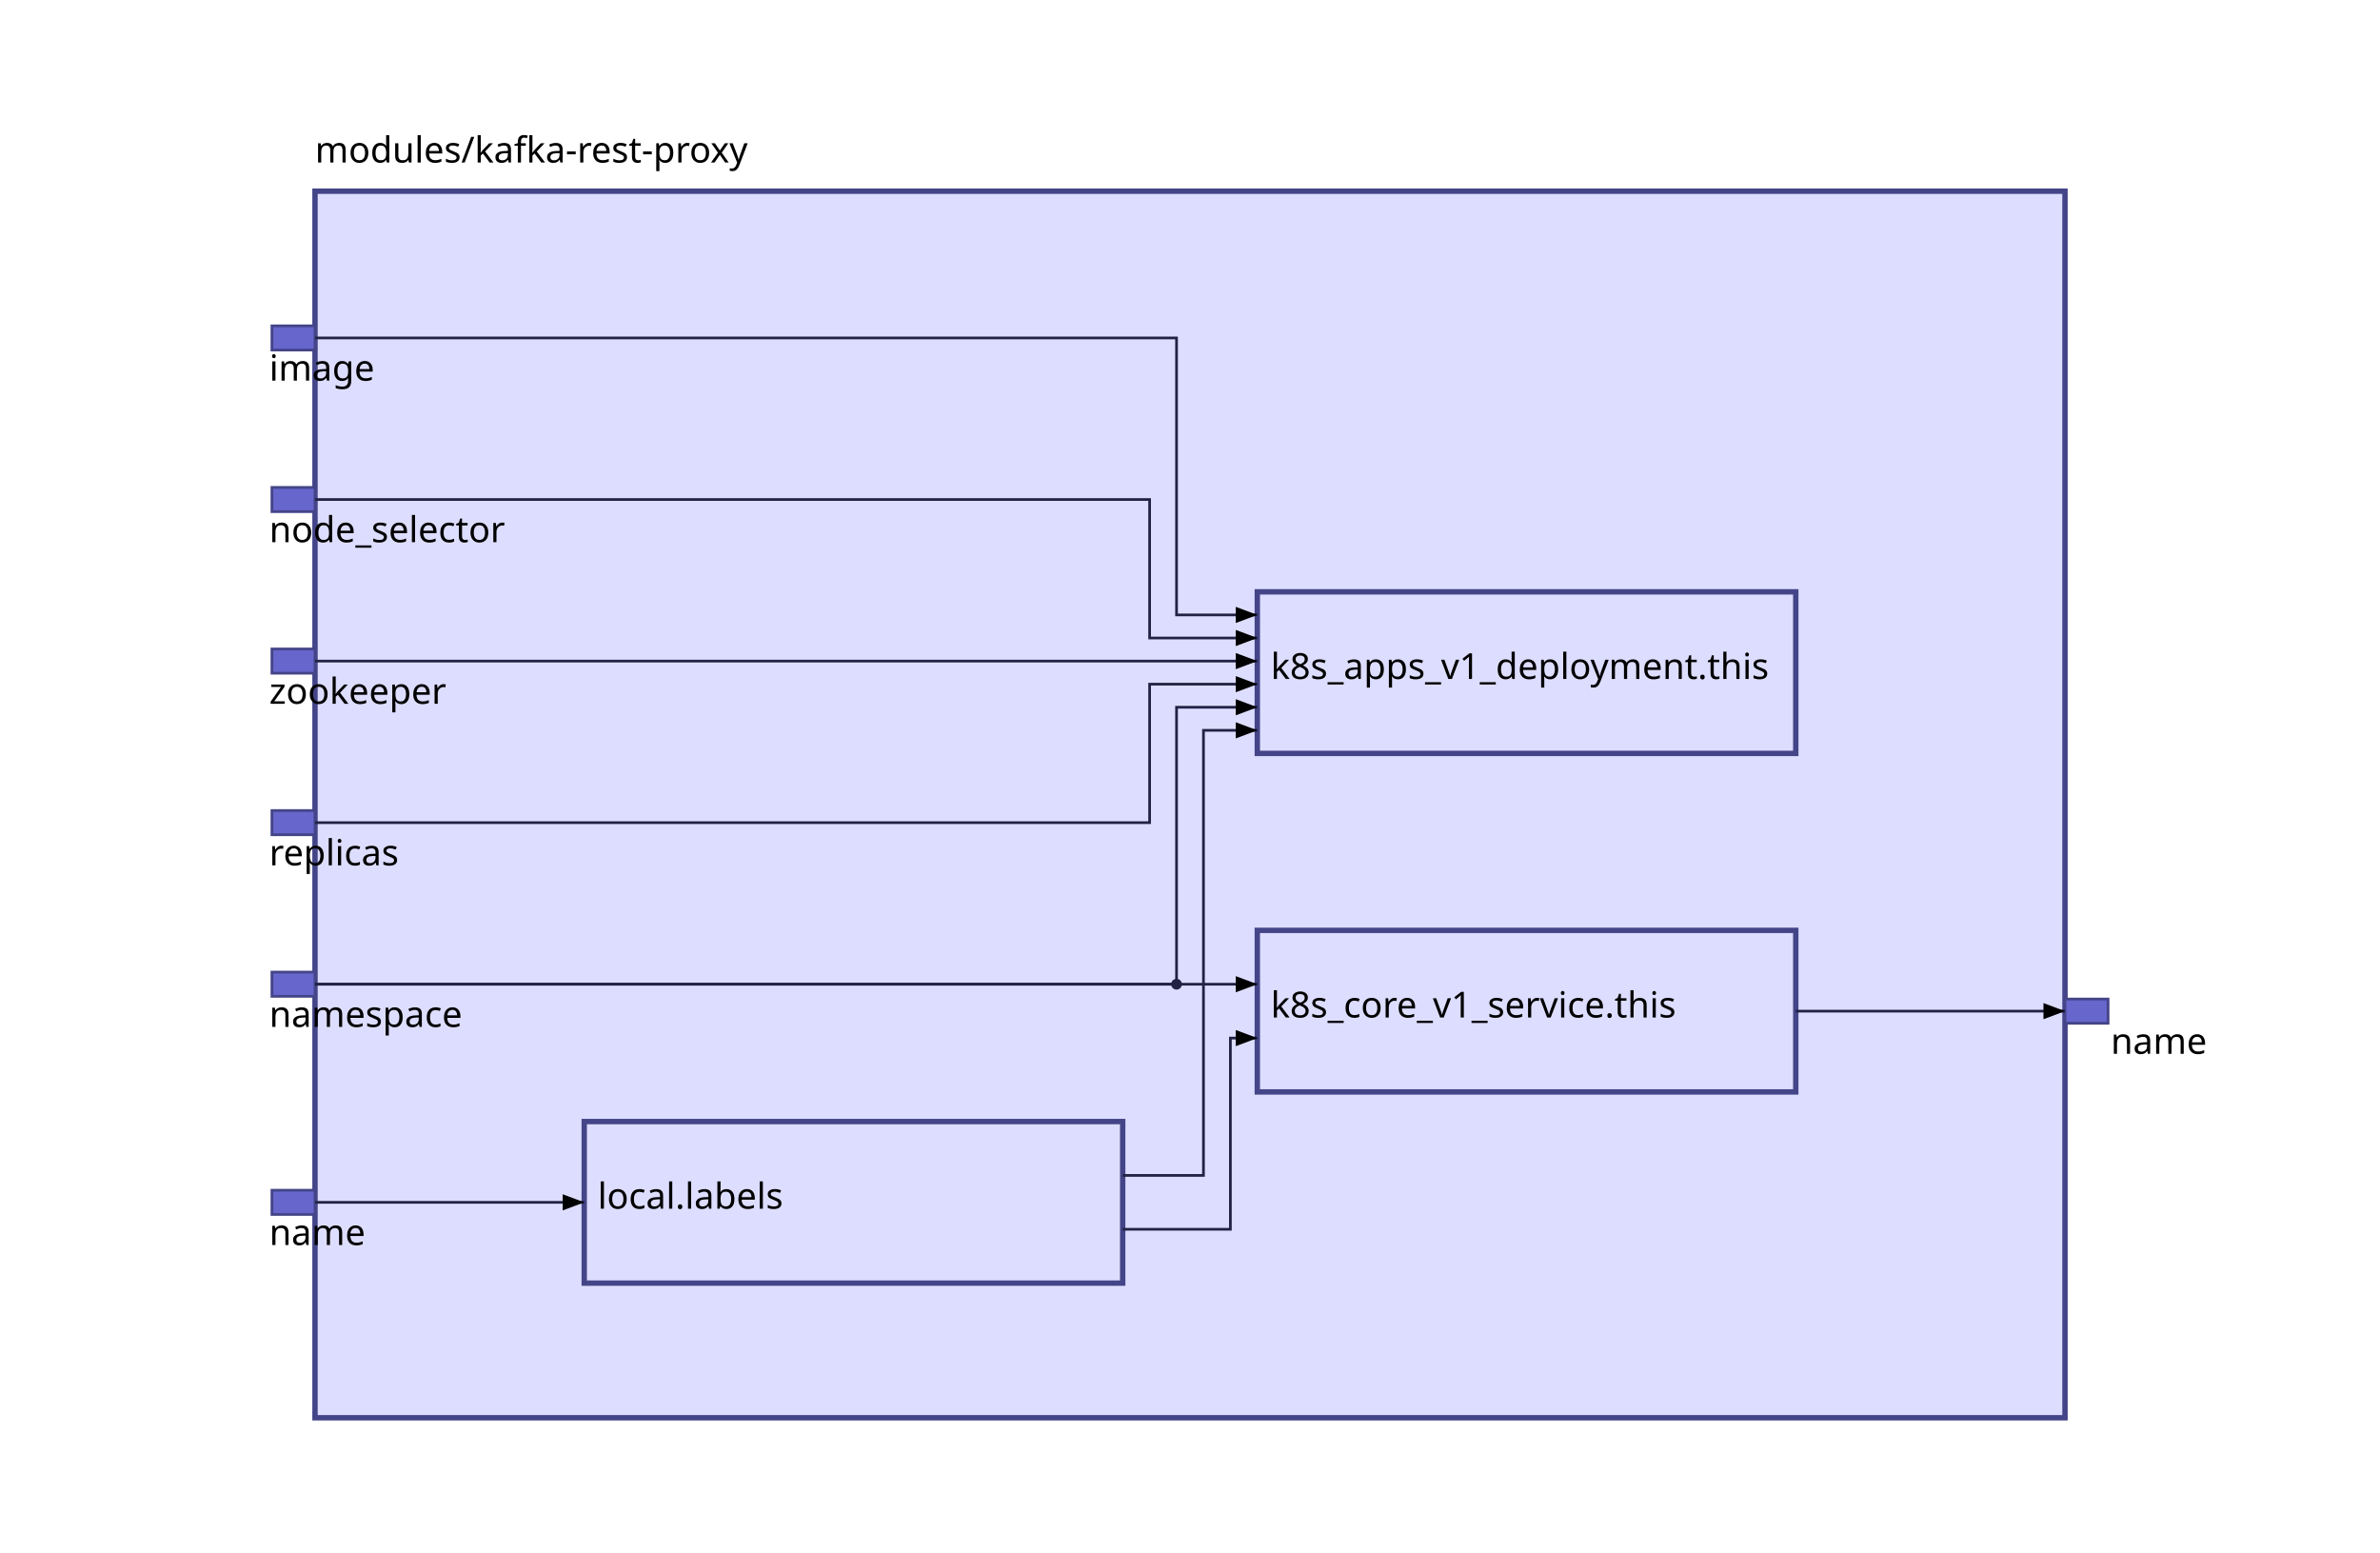
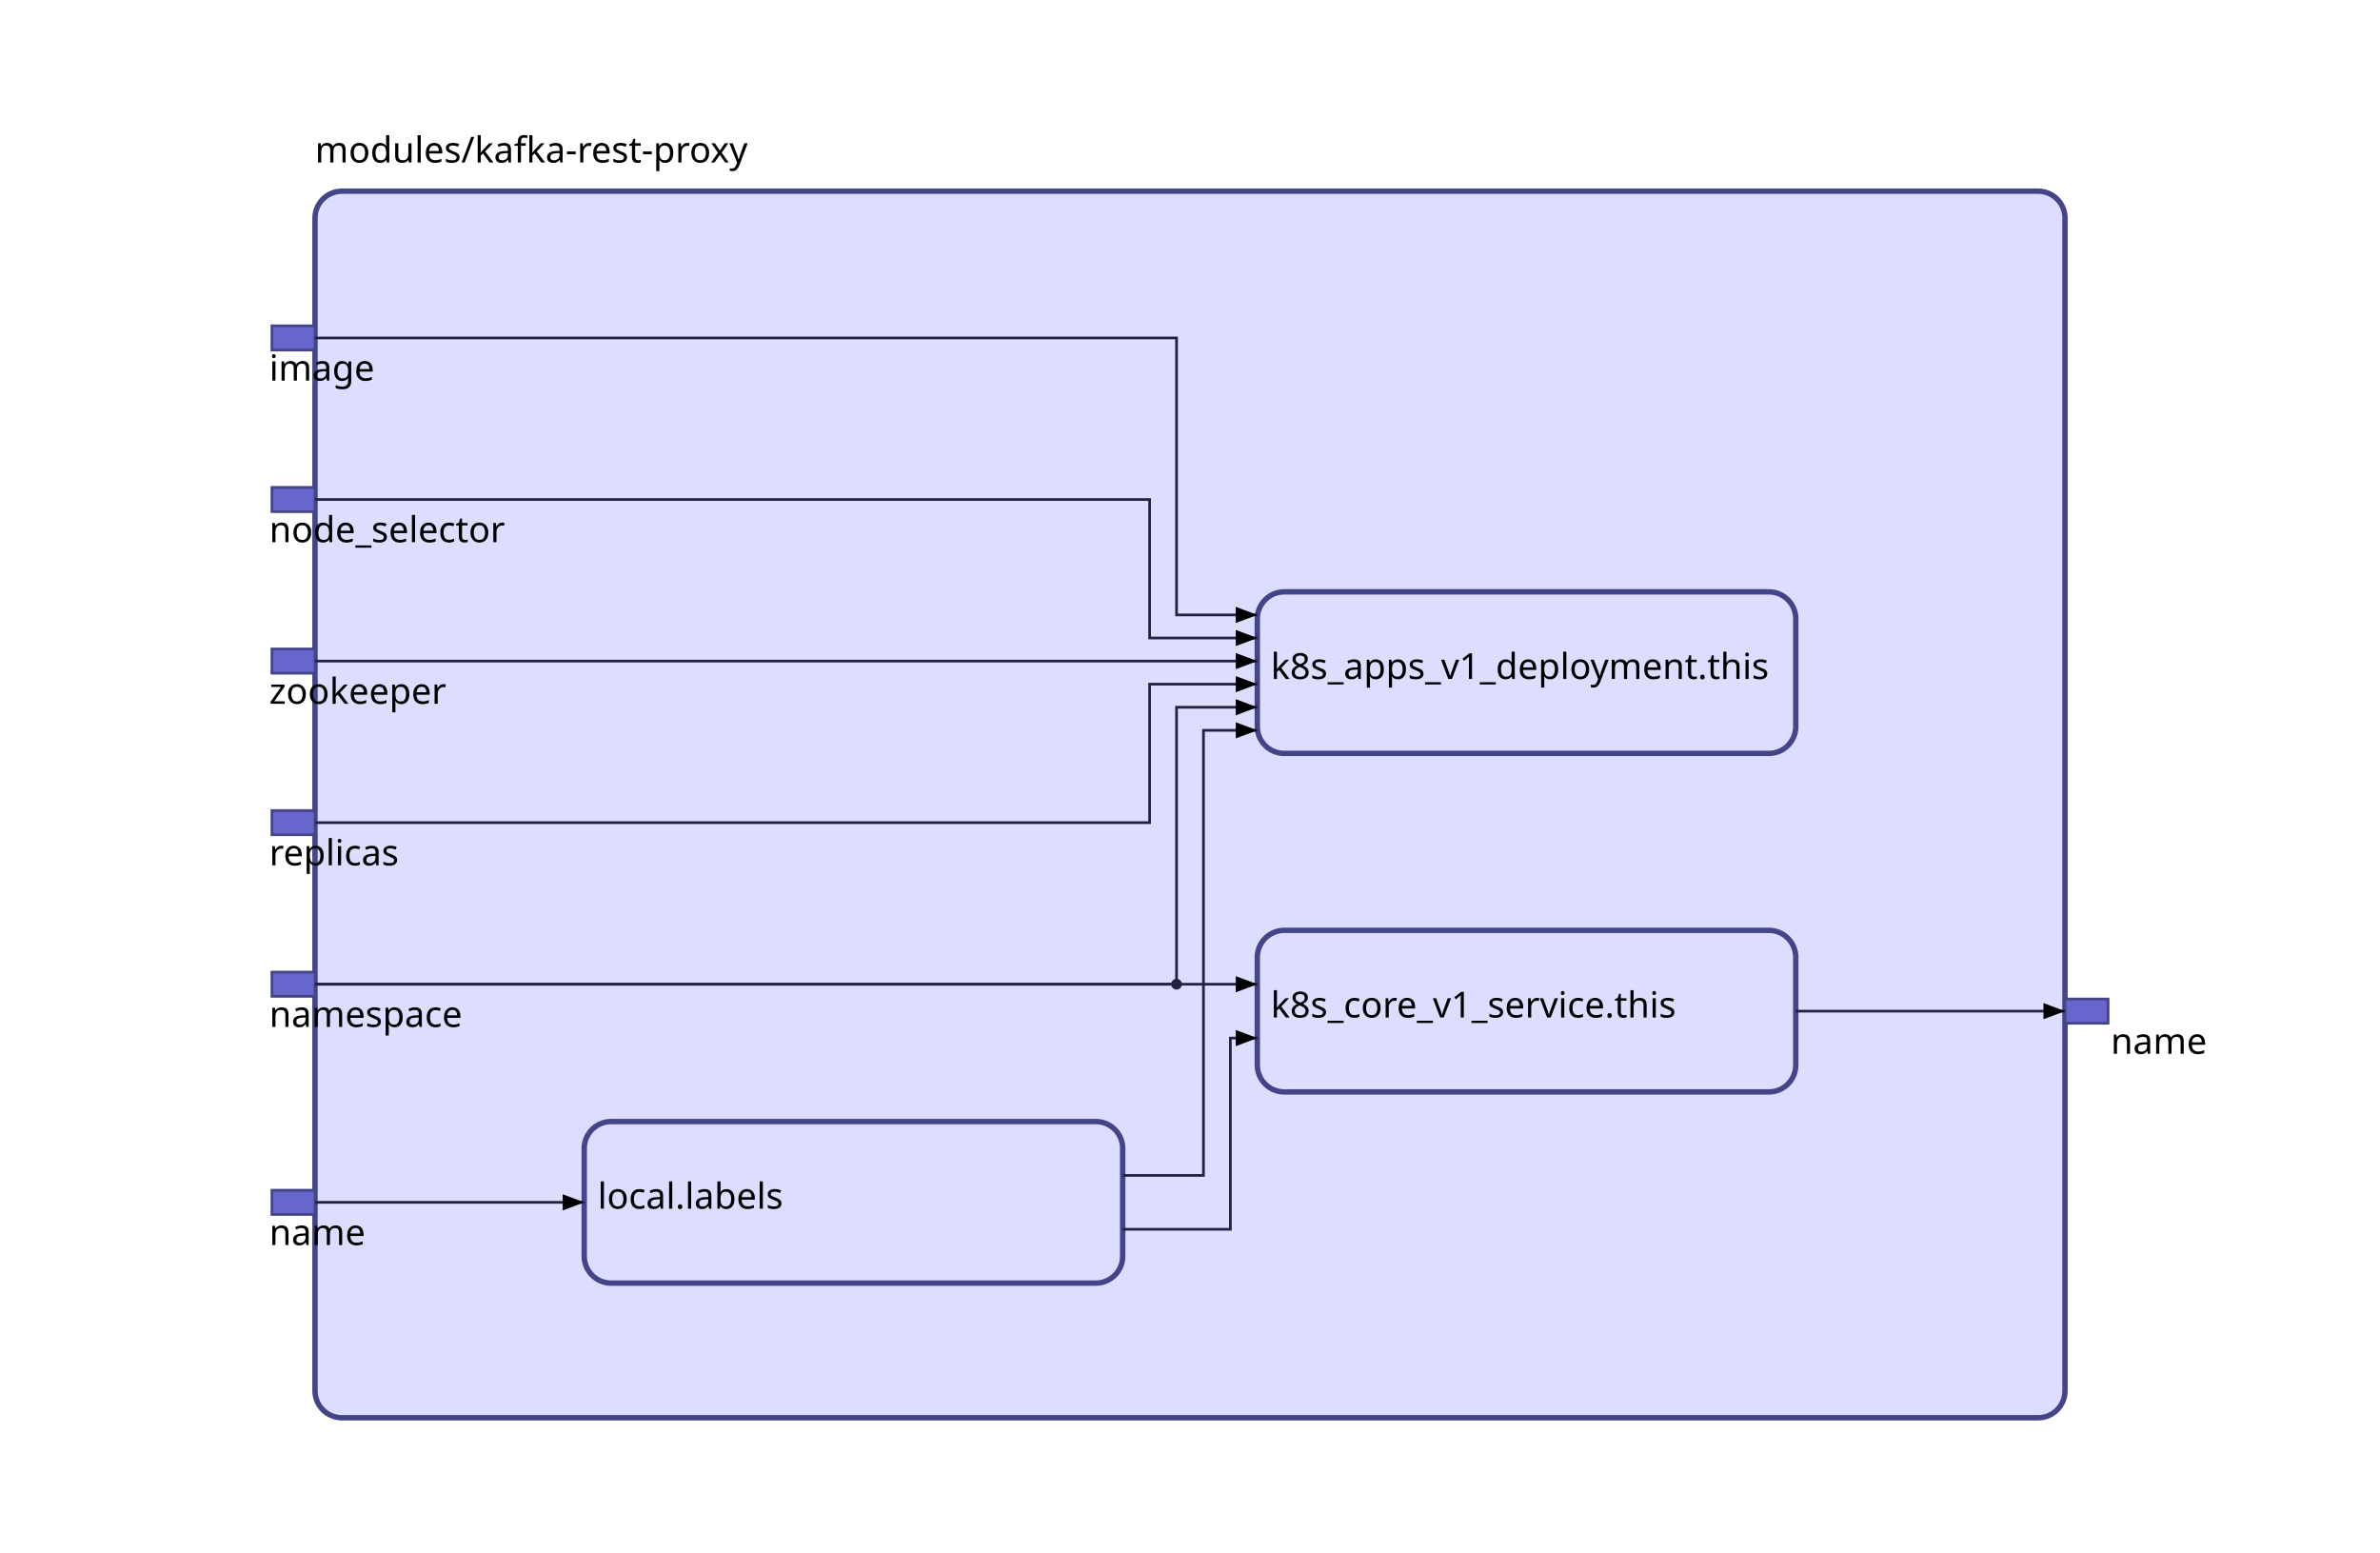
<svg xmlns="http://www.w3.org/2000/svg" id="sprotty_1" class="sprotty-graph sprotty" tabindex="1002" viewBox="0 0 884 576.5">
  <style>.elknode {
    stroke: #448;
    stroke-width: 2;
    fill: #ddf;
}

.elkport {
    stroke: #448;
    stroke-width: 1;
    fill: #66c;
}

.elkedge {
    fill: none;
    stroke: #224;
    stroke-width: 1;
}

.elkedge.arrow {
    fill: #336;
}

.elklabel {
    stroke-width: 0;
    stroke: #000;
    fill: #000;
    font-family: sans-serif;
    font-size: 10pt;
    dominant-baseline: hanging;
}

.elkjunction {
    stroke: none;
    fill: #224;
}

.selected &gt; rect {
    stroke-width: 3;
}

.mouseover {
    stroke: #88f;
}
/*
 * Copyright (C) 2017 TypeFox and others.
 *
 * Licensed under the Apache License, Version 2.0 (the "License"); you may not use this file except in compliance with the License.
 * You may obtain a copy of the License at http://www.apache.org/licenses/LICENSE-2.0
 */

.sprotty {
    padding: 0px;
    font-family: "Helvetica Neue", Helvetica, Arial, sans-serif;
}

.sprotty-hidden {
    display: block;
    position: absolute;
    width: 0px;
    height: 0px;
}

.sprotty-popup {
    font-family: "Helvetica Neue", Helvetica, Arial, sans-serif;
    position: absolute;
    background: white;
    border-radius: 5px;
    border: 1px solid;
    max-width: 400px;
    min-width: 100px;
}

.sprotty-popup &gt; div {
    margin: 10px;
}

.sprotty-popup-closed {
    display: none;
}
</style>
  <g transform="scale(1) translate(0,0)">
    <g id="sprotty_3" transform="translate(117, 71)" opacity="1">
-       <rect class="elknode" x="0" y="0" width="650" height="455.5" />
+       <rect class="elknode" x="0" y="0" rx="10" width="650" height="455.5" />
      <g id="sprotty_5" transform="translate(350, 148.7857)" opacity="1">
-         <rect class="elknode" x="0" y="0" width="200" height="60" />
+         <rect class="elknode" x="0" y="0" rx="10" width="200" height="60" />
        <text id="sprotty_6" class="elklabel" transform="translate(5, 22) translate(0, 0)" opacity="1">k8s_apps_v1_deployment.this</text>
      </g>
      <g id="sprotty_7" transform="translate(350, 274.5)" opacity="1">
-         <rect class="elknode" x="0" y="0" width="200" height="60" />
+         <rect class="elknode" x="0" y="0" rx="10" width="200" height="60" />
        <text id="sprotty_8" class="elklabel" transform="translate(5, 22) translate(0, 0)" opacity="1">k8s_core_v1_service.this</text>
      </g>
      <g id="sprotty_9" transform="translate(100, 345.5)" opacity="1">
-         <rect class="elknode" x="0" y="0" width="200" height="60" />
+         <rect class="elknode" x="0" y="0" rx="10" width="200" height="60" />
        <text id="sprotty_10" class="elklabel" transform="translate(5, 22) translate(0, 0)" opacity="1">local.labels</text>
      </g>
      <g id="sprotty_12" transform="translate(-16, 50)" opacity="1">
        <rect class="elkport" x="0" y="0" width="16" height="9" />
        <text id="sprotty_13" class="elklabel" transform="translate(-1, 10) translate(0, 0)" opacity="1">image</text>
      </g>
      <g id="sprotty_15" transform="translate(-16, 290)" opacity="1">
        <rect class="elkport" x="0" y="0" width="16" height="9" />
        <text id="sprotty_16" class="elklabel" transform="translate(-1, 10) translate(0, 0)" opacity="1">namespace</text>
      </g>
      <g id="sprotty_18" transform="translate(-16, 110)" opacity="1">
        <rect class="elkport" x="0" y="0" width="16" height="9" />
        <text id="sprotty_19" class="elklabel" transform="translate(-1, 10) translate(0, 0)" opacity="1">node_selector</text>
      </g>
      <g id="sprotty_21" transform="translate(-16, 230)" opacity="1">
        <rect class="elkport" x="0" y="0" width="16" height="9" />
        <text id="sprotty_22" class="elklabel" transform="translate(-1, 10) translate(0, 0)" opacity="1">replicas</text>
      </g>
      <g id="sprotty_24" transform="translate(-16, 170)" opacity="1">
        <rect class="elkport" x="0" y="0" width="16" height="9" />
        <text id="sprotty_25" class="elklabel" transform="translate(-1, 10) translate(0, 0)" opacity="1">zookeeper</text>
      </g>
      <g id="sprotty_29" transform="translate(-16, 371)" opacity="1">
        <rect class="elkport" x="0" y="0" width="16" height="9" />
        <text id="sprotty_30" class="elklabel" transform="translate(-1, 10) translate(0, 0)" opacity="1">name</text>
      </g>
      <g id="sprotty_32" transform="translate(650, 300)" opacity="1">
        <rect class="elkport" x="0" y="0" width="16" height="9" />
        <text id="sprotty_33" class="elklabel" transform="translate(17, 10) translate(0, 0)" opacity="1">name</text>
      </g>
      <text id="sprotty_4" class="elklabel" transform="translate(0, -21) translate(0, 0)" opacity="1">modules/kafka-rest-proxy</text>
      <g id="sprotty_11" class="sprotty-edge" opacity="1">
        <path class="elkedge" d="M 300,365.5 L 330,365.5 L 330,200.214 L 350,200.214" />
        <path class="edge arrow" d="M 0,0 L 8,-3 L 8,3 Z" transform="rotate(180 350 200.2143) translate(350 200.2143)" />
      </g>
      <g id="sprotty_14" class="sprotty-edge" opacity="1">
        <path class="elkedge" d="M 0,54.5 L 320,54.5 L 320,157.357 L 350,157.357" />
        <path class="edge arrow" d="M 0,0 L 8,-3 L 8,3 Z" transform="rotate(180 350 157.3571) translate(350 157.3571)" />
      </g>
      <g id="sprotty_17" class="sprotty-edge" opacity="1">
        <path class="elkedge" d="M 0,294.5 L 320,294.5 L 320,191.643 L 350,191.643" />
        <path class="edge arrow" d="M 0,0 L 8,-3 L 8,3 Z" transform="rotate(180 350 191.6429) translate(350 191.6429)" />
        <g id="sprotty_17_j0" transform="translate(320, 294.5)" opacity="1">
          <circle class="elkjunction" r="2" />
        </g>
      </g>
      <g id="sprotty_20" class="sprotty-edge" opacity="1">
        <path class="elkedge" d="M 0,114.5 L 310,114.5 L 310,165.929 L 350,165.929" />
        <path class="edge arrow" d="M 0,0 L 8,-3 L 8,3 Z" transform="rotate(180 350 165.9286) translate(350 165.9286)" />
      </g>
      <g id="sprotty_23" class="sprotty-edge" opacity="1">
        <path class="elkedge" d="M 0,234.5 L 310,234.5 L 310,183.071 L 350,183.071" />
        <path class="edge arrow" d="M 0,0 L 8,-3 L 8,3 Z" transform="rotate(180 350 183.0714) translate(350 183.0714)" />
      </g>
      <g id="sprotty_26" class="sprotty-edge" opacity="1">
        <path class="elkedge" d="M 0,174.5 L 350,174.5" />
        <path class="edge arrow" d="M 0,0 L 8,-3 L 8,3 Z" transform="rotate(180 350 174.5) translate(350 174.5)" />
      </g>
      <g id="sprotty_27" class="sprotty-edge" opacity="1">
        <path class="elkedge" d="M 300,385.5 L 340,385.5 L 340,314.5 L 350,314.5" />
        <path class="edge arrow" d="M 0,0 L 8,-3 L 8,3 Z" transform="rotate(180 350 314.5) translate(350 314.5)" />
      </g>
      <g id="sprotty_28" class="sprotty-edge" opacity="1">
        <path class="elkedge" d="M 0,294.5 L 350,294.5" />
        <path class="edge arrow" d="M 0,0 L 8,-3 L 8,3 Z" transform="rotate(180 350 294.5) translate(350 294.5)" />
      </g>
      <g id="sprotty_31" class="sprotty-edge" opacity="1">
        <path class="elkedge" d="M 0,375.5 L 100,375.5" />
        <path class="edge arrow" d="M 0,0 L 8,-3 L 8,3 Z" transform="rotate(180 100 375.5) translate(100 375.5)" />
      </g>
      <g id="sprotty_34" class="sprotty-edge" opacity="1">
        <path class="elkedge" d="M 550,304.5 L 650,304.5" />
        <path class="edge arrow" d="M 0,0 L 8,-3 L 8,3 Z" transform="rotate(180 650 304.5) translate(650 304.5)" />
      </g>
    </g>
  </g>
</svg>
